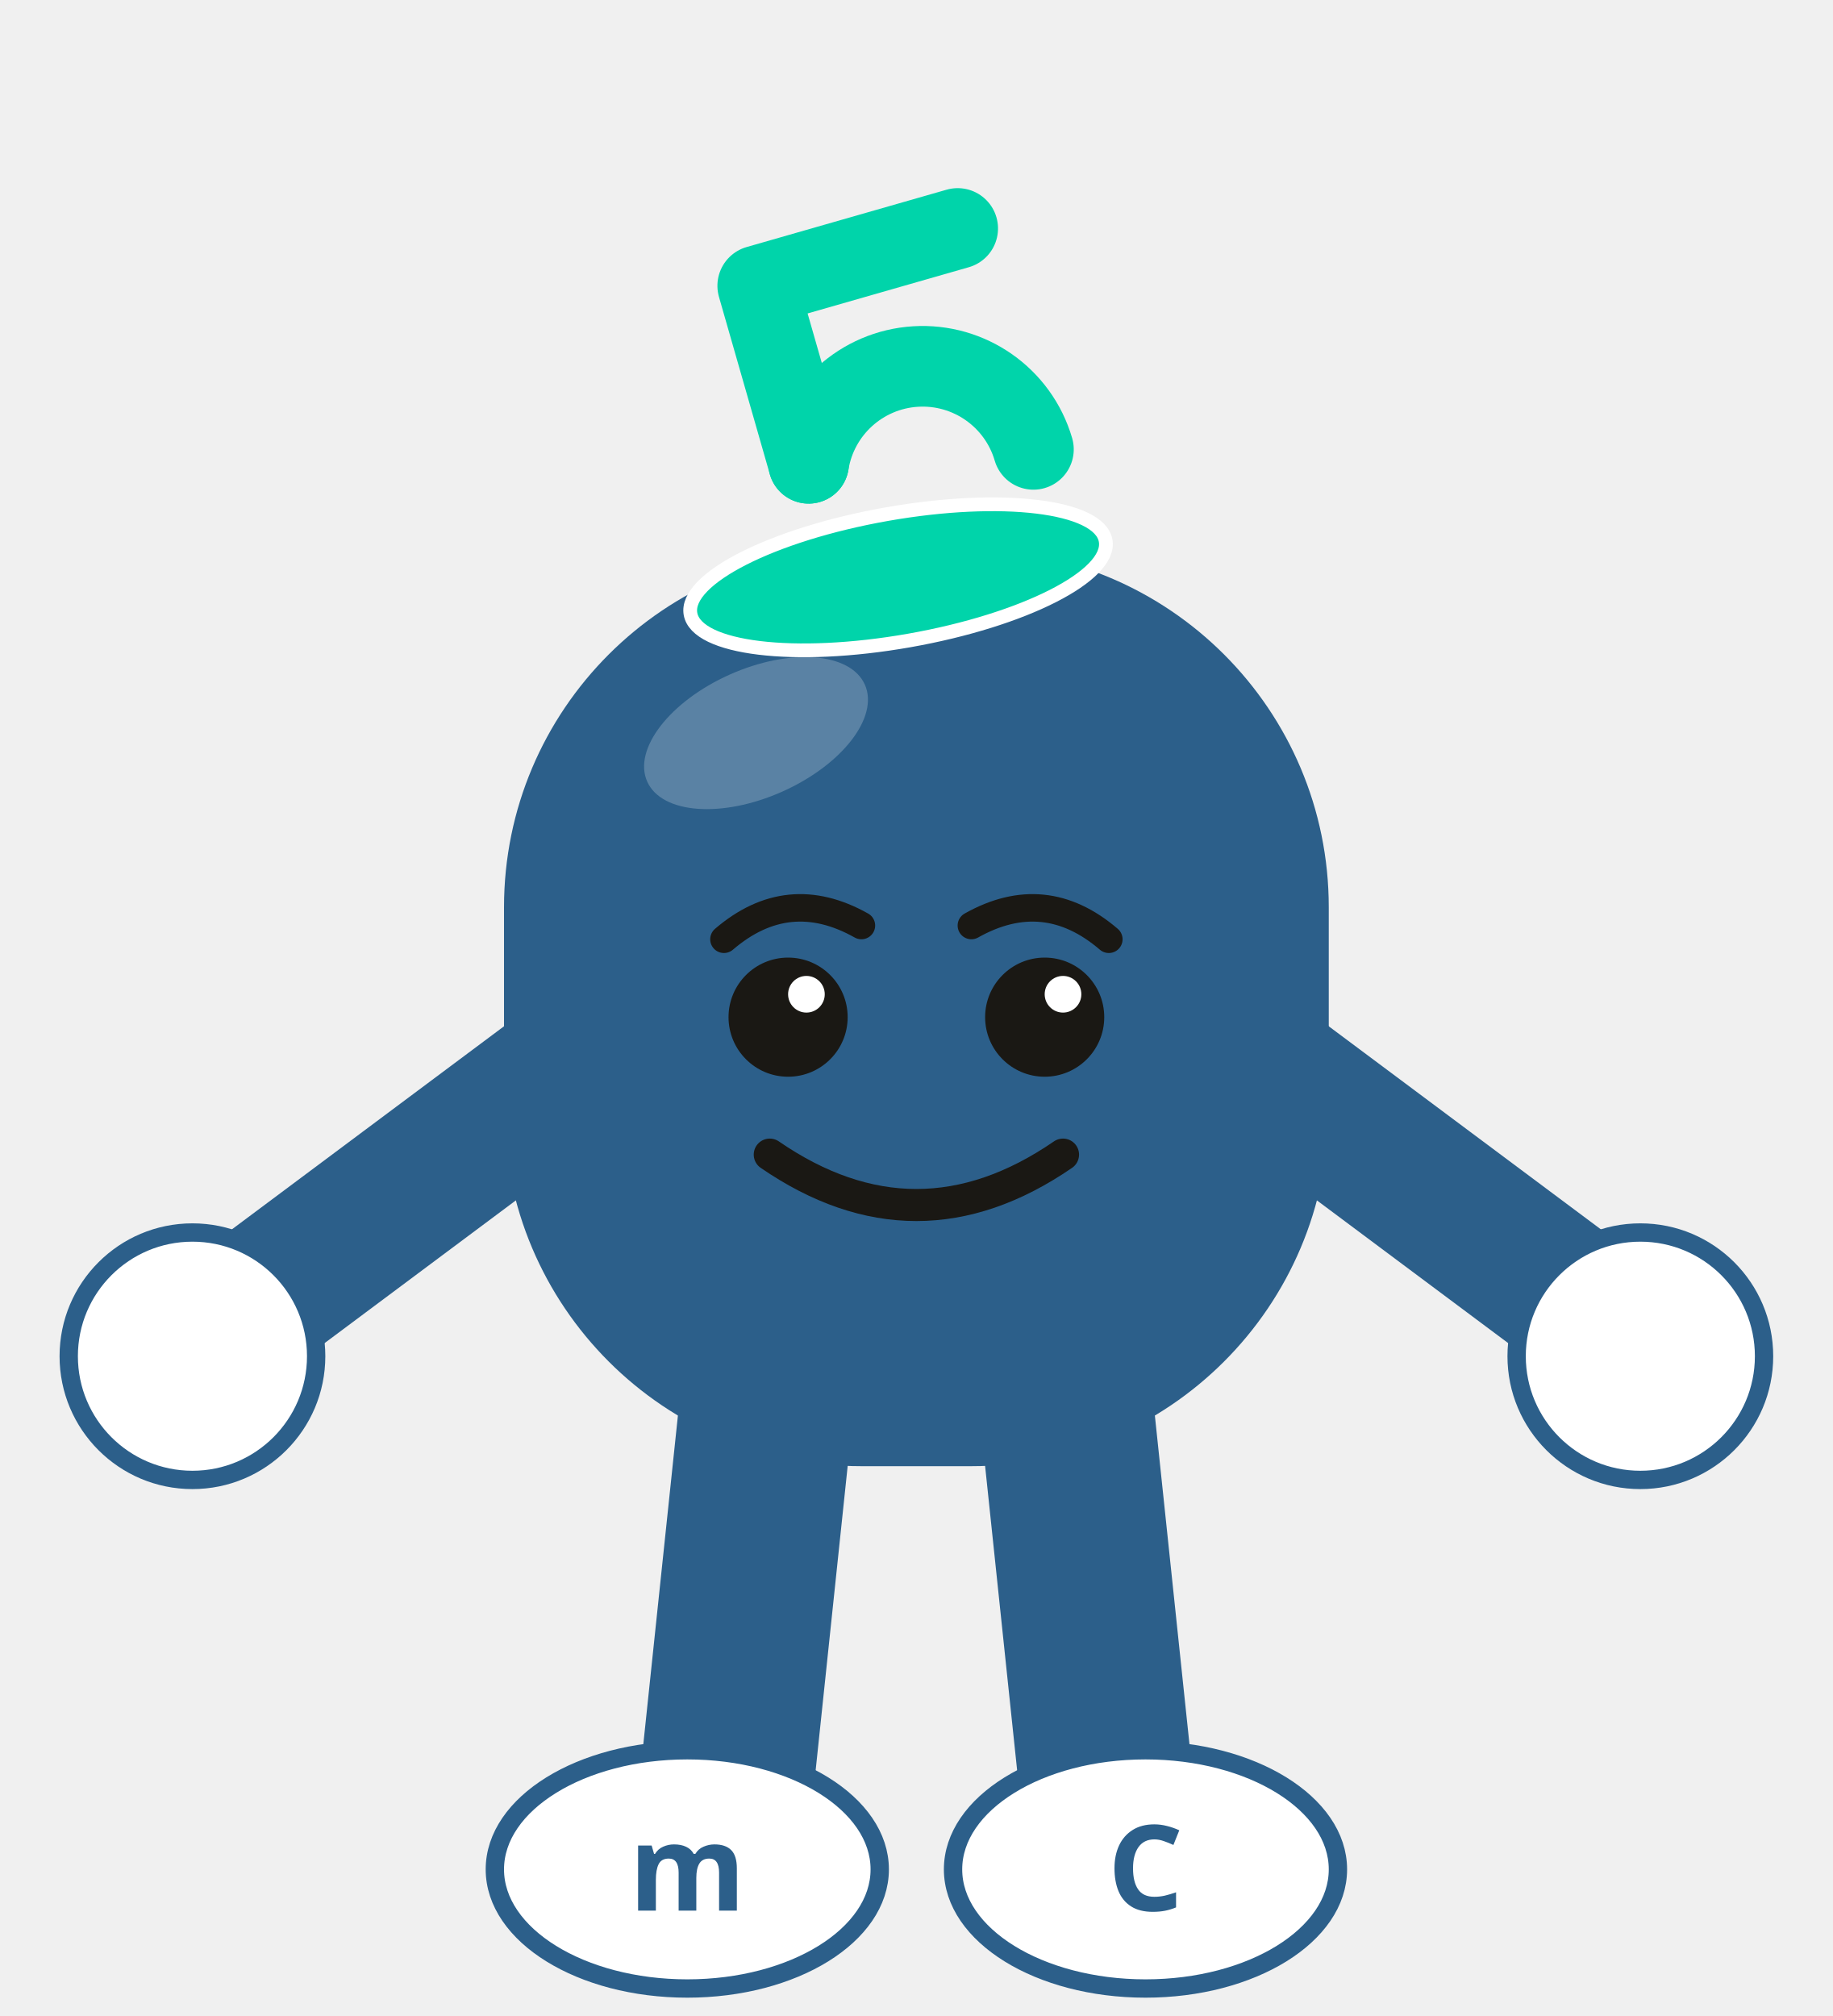
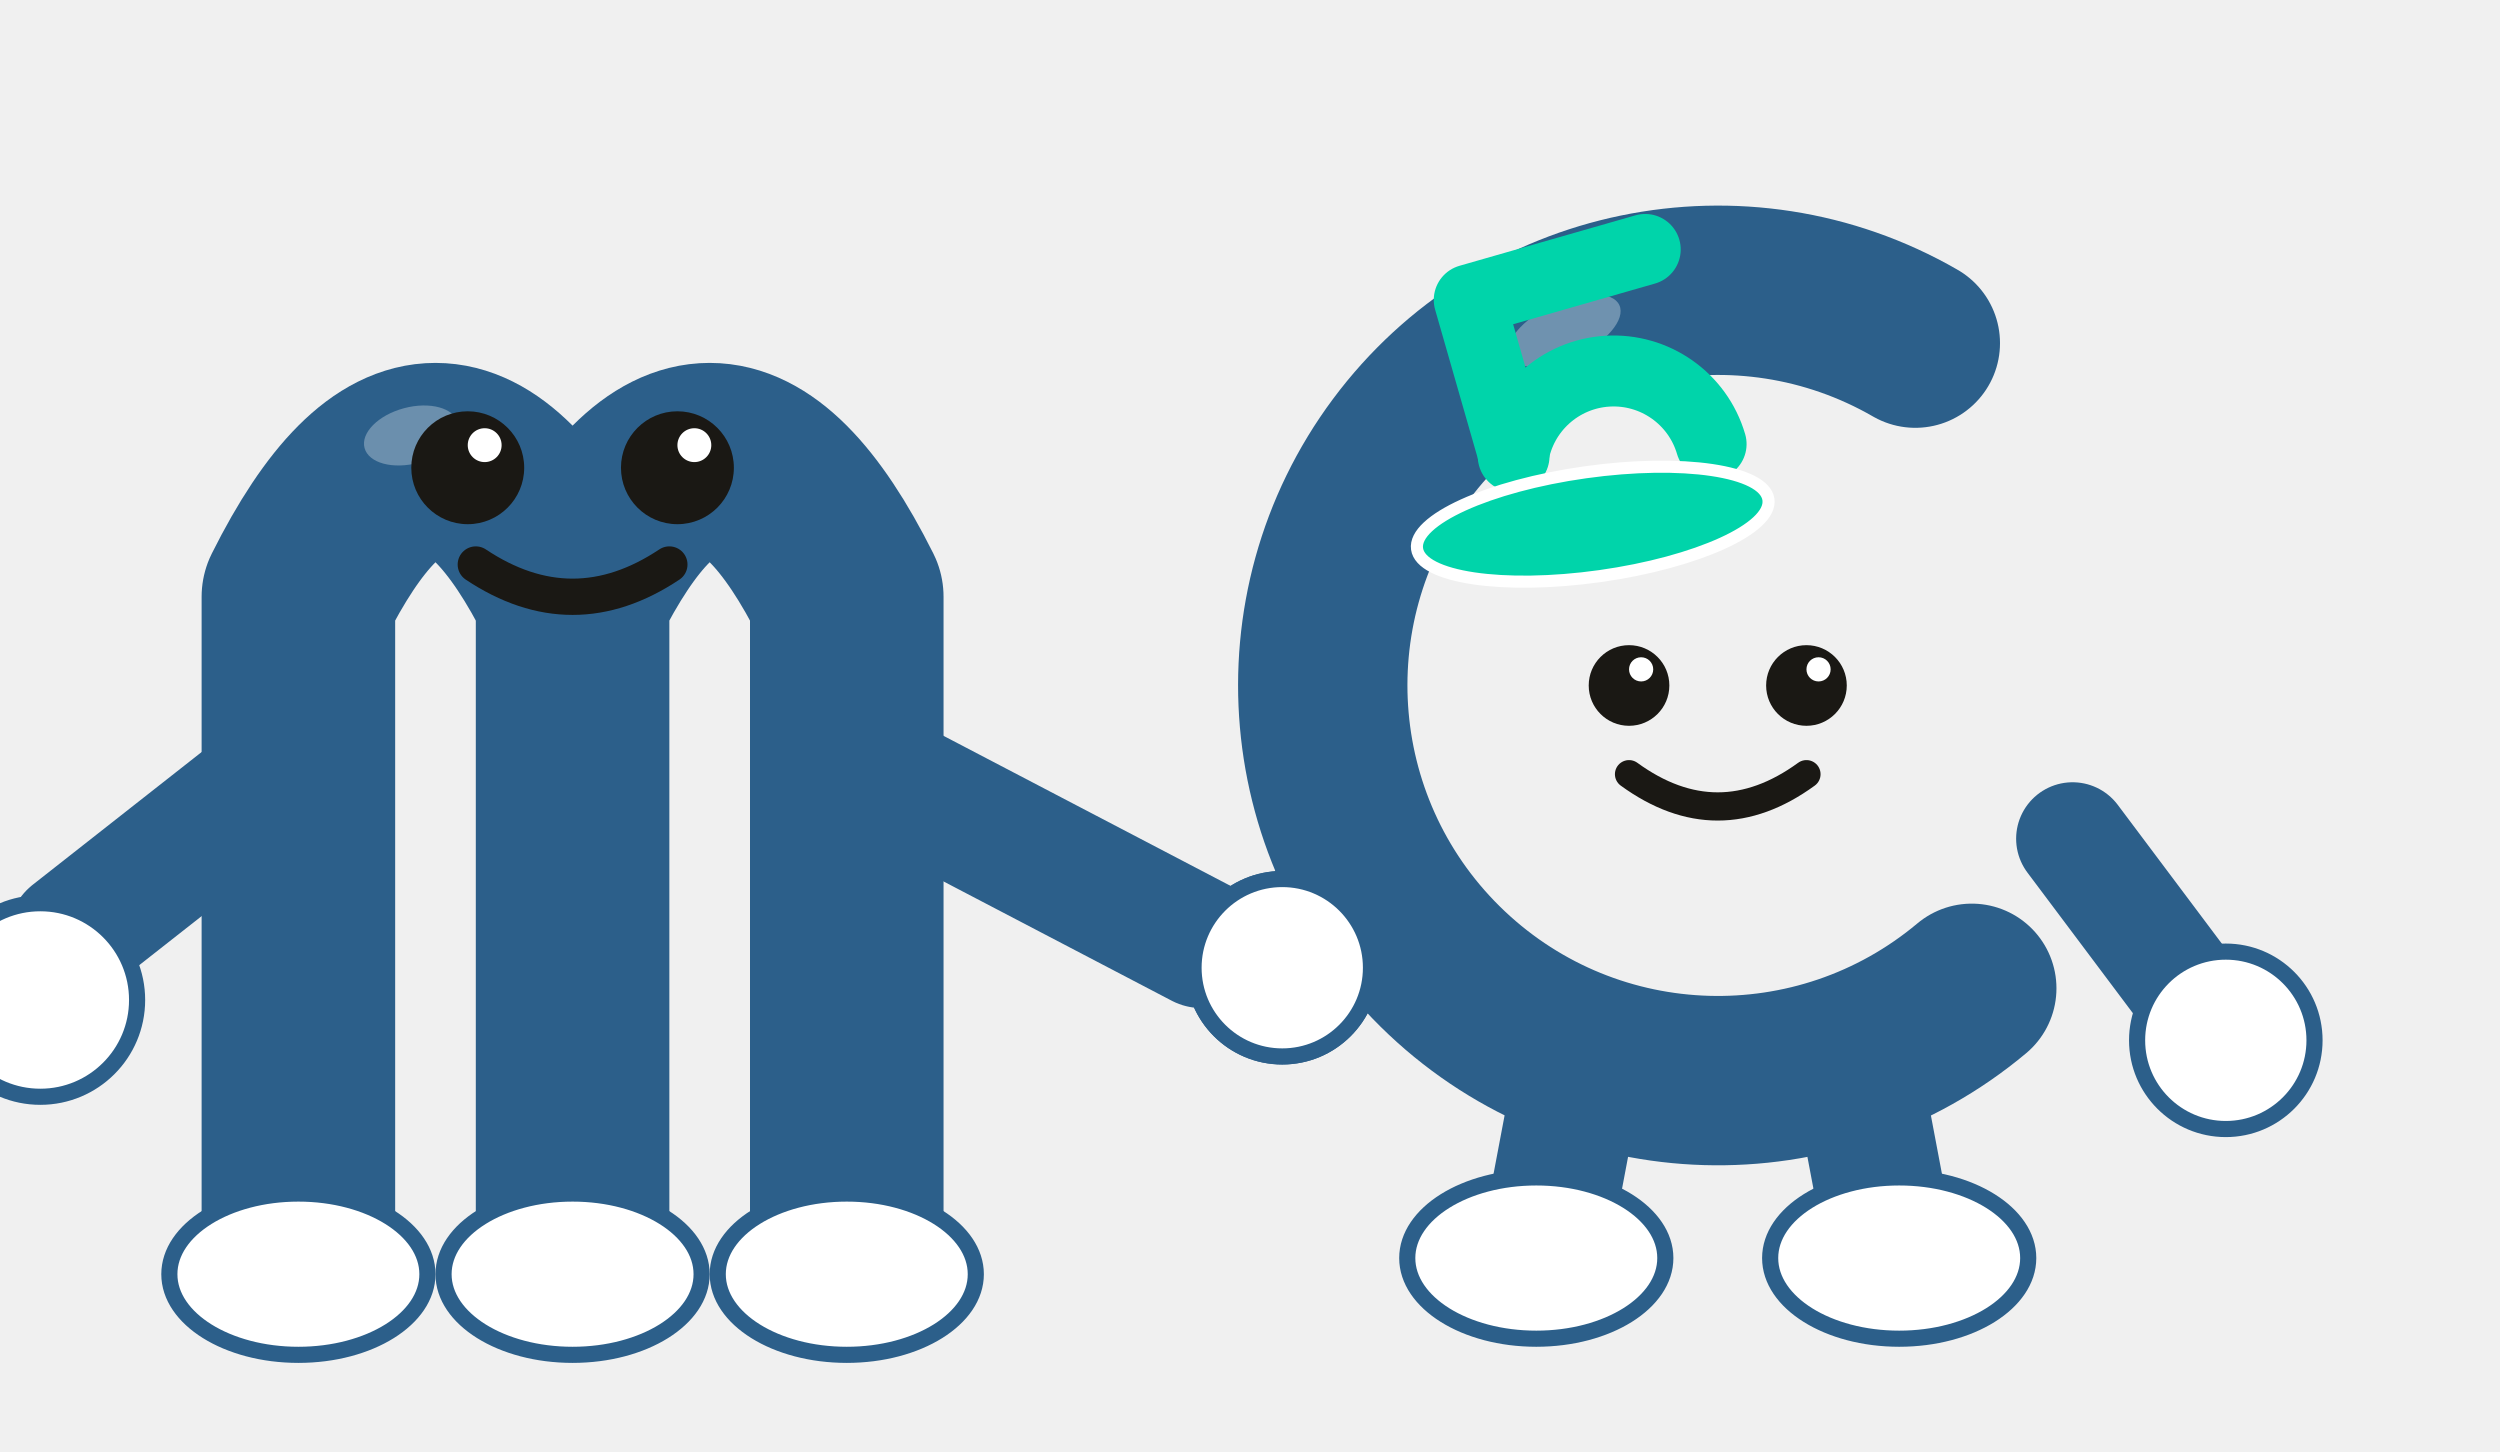
- <svg xmlns="http://www.w3.org/2000/svg" width="400" height="440" viewBox="0 0 400 440">
-   <line x1="168" y1="300" x2="158" y2="395" stroke="#2C5F8A" stroke-width="38" stroke-linecap="round" />
-   <line x1="232" y1="300" x2="242" y2="395" stroke="#2C5F8A" stroke-width="38" stroke-linecap="round" />
-   <ellipse cx="150" cy="408" rx="42" ry="26" fill="#ffffff" stroke="#2C5F8A" stroke-width="4" />
-   <ellipse cx="250" cy="408" rx="42" ry="26" fill="#ffffff" stroke="#2C5F8A" stroke-width="4" />
-   <text x="150" y="417" font-family="Outfit, sans-serif" font-weight="700" font-size="26" fill="#2C5F8A" text-anchor="middle">m</text>
-   <text x="250" y="417" font-family="Outfit, sans-serif" font-weight="700" font-size="26" fill="#2C5F8A" text-anchor="middle">C</text>
-   <line x1="122" y1="235" x2="55" y2="285" stroke="#2C5F8A" stroke-width="32" stroke-linecap="round" />
-   <circle cx="42" cy="296" r="27" fill="#ffffff" stroke="#2C5F8A" stroke-width="4" />
-   <line x1="278" y1="235" x2="345" y2="285" stroke="#2C5F8A" stroke-width="32" stroke-linecap="round" />
-   <circle cx="358" cy="296" r="27" fill="#ffffff" stroke="#2C5F8A" stroke-width="4" />
-   <rect x="110" y="120" width="180" height="200" rx="78" ry="78" fill="#2C5F8A" />
-   <ellipse cx="165" cy="160" rx="26" ry="14" fill="#ffffff" opacity="0.22" transform="rotate(-24 165 160)" />
-   <path d="M 158 205 Q 172 193 188 202" stroke="#1a1814" stroke-width="6" stroke-linecap="round" fill="none" />
-   <path d="M 212 202 Q 228 193 242 205" stroke="#1a1814" stroke-width="6" stroke-linecap="round" fill="none" />
-   <circle cx="172" cy="222" r="13" fill="#1a1814" />
-   <circle cx="228" cy="222" r="13" fill="#1a1814" />
-   <circle cx="176" cy="217" r="4" fill="#ffffff" />
-   <circle cx="232" cy="217" r="4" fill="#ffffff" />
-   <path d="M 168 252 Q 200 274 232 252" stroke="#1a1814" stroke-width="7" stroke-linecap="round" fill="none" />
-   <g transform="rotate(-16 195 75)">
-     <path d="M 215.4 54.7 L 170.0 54.7 L 170.0 95.0" stroke="#00d4aa" stroke-width="17.6" stroke-linecap="round" stroke-linejoin="round" fill="none" />
-     <path d="M 170.0 95.0 A 25.2 25.2 0 0 1 218.0 105.6" stroke="#00d4aa" stroke-width="17.6" stroke-linecap="round" fill="none" />
+ <svg xmlns="http://www.w3.org/2000/svg" width="620" height="360" viewBox="-40 0 620 360">
+   <path d="M 34 304 L 34 148 Q 68 80 102 148 L 102 304 L 102 148 Q 136 80 170 148 L 170 304" stroke="#2C5F8A" stroke-width="48" stroke-linecap="round" stroke-linejoin="round" fill="none" />
+   <ellipse cx="62" cy="108" rx="12" ry="7" fill="#ffffff" opacity="0.3" transform="rotate(-15 62 108)" />
+   <ellipse cx="34" cy="316" rx="32" ry="20" fill="#ffffff" stroke="#2C5F8A" stroke-width="4" />
+   <ellipse cx="102" cy="316" rx="32" ry="20" fill="#ffffff" stroke="#2C5F8A" stroke-width="4" />
+   <ellipse cx="170" cy="316" rx="32" ry="20" fill="#ffffff" stroke="#2C5F8A" stroke-width="4" />
+   <circle cx="76" cy="116" r="14" fill="#1a1814" />
+   <circle cx="128" cy="116" r="14" fill="#1a1814" />
+   <circle cx="80.2" cy="110.4" r="4.2" fill="#ffffff" />
+   <circle cx="132.2" cy="110.4" r="4.2" fill="#ffffff" />
+   <path d="M 78 140 Q 102 156 126 140" stroke="#1a1814" stroke-width="9" stroke-linecap="round" fill="none" />
+   <line x1="34" y1="188" x2="-22" y2="232" stroke="#2C5F8A" stroke-width="32" stroke-linecap="round" />
+   <circle cx="-30" cy="248" r="24" fill="#ffffff" stroke="#2C5F8A" stroke-width="4" />
+   <line x1="170" y1="188" x2="258" y2="234" stroke="#2C5F8A" stroke-width="32" stroke-linecap="round" />
+   <circle cx="278" cy="240" r="22" fill="#ffffff" stroke="#2C5F8A" stroke-width="4" />
+   <path d="M 449.0 245.1 A 98 98 0 1 1 435.0 85.1" stroke="#2C5F8A" stroke-width="42" stroke-linecap="round" fill="none" />
+   <ellipse cx="348" cy="82" rx="15" ry="7" fill="#ffffff" opacity="0.32" transform="rotate(-25 348 82)" />
+   <line x1="352" y1="263" x2="345" y2="300" stroke="#2C5F8A" stroke-width="32" stroke-linecap="round" />
+   <line x1="420" y1="263" x2="427" y2="300" stroke="#2C5F8A" stroke-width="32" stroke-linecap="round" />
+   <ellipse cx="341" cy="312" rx="32" ry="20" fill="#ffffff" stroke="#2C5F8A" stroke-width="4" />
+   <ellipse cx="431" cy="312" rx="32" ry="20" fill="#ffffff" stroke="#2C5F8A" stroke-width="4" />
+   <line x1="298" y1="208" x2="280" y2="236" stroke="#2C5F8A" stroke-width="28" stroke-linecap="round" />
+   <circle cx="278" cy="240" r="22" fill="#ffffff" stroke="#2C5F8A" stroke-width="4" />
+   <line x1="474" y1="208" x2="504" y2="248" stroke="#2C5F8A" stroke-width="28" stroke-linecap="round" />
+   <circle cx="512" cy="258" r="22" fill="#ffffff" stroke="#2C5F8A" stroke-width="4" />
+   <circle cx="364" cy="170" r="10" fill="#1a1814" />
+   <circle cx="408" cy="170" r="10" fill="#1a1814" />
+   <circle cx="367.0" cy="166.0" r="3.0" fill="#ffffff" />
+   <circle cx="411.0" cy="166.0" r="3.0" fill="#ffffff" />
+   <path d="M 364 192 Q 386 208 408 192" stroke="#1a1814" stroke-width="7" stroke-linecap="round" fill="none" />
+   <g transform="translate(0,12) rotate(-16 354 75)">
+     <path d="M 374.4 54.7 L 329 54.7 L 329 95.0" stroke="#00d4aa" stroke-width="17.6" stroke-linecap="round" stroke-linejoin="round" fill="none" />
+     <path d="M 328.8 95.0 A 25.2 25.2 0 0 1 376.8 105.6" stroke="#00d4aa" stroke-width="17.6" stroke-linecap="round" fill="none" />
  </g>
-   <ellipse cx="196" cy="126" rx="46" ry="14" fill="#00d4aa" stroke="#ffffff" stroke-width="3" transform="rotate(-10 196 126)" />
+   <ellipse cx="355" cy="130" rx="44" ry="13" fill="#00d4aa" stroke="#ffffff" stroke-width="3" transform="rotate(-8 355 130)" />
</svg>
